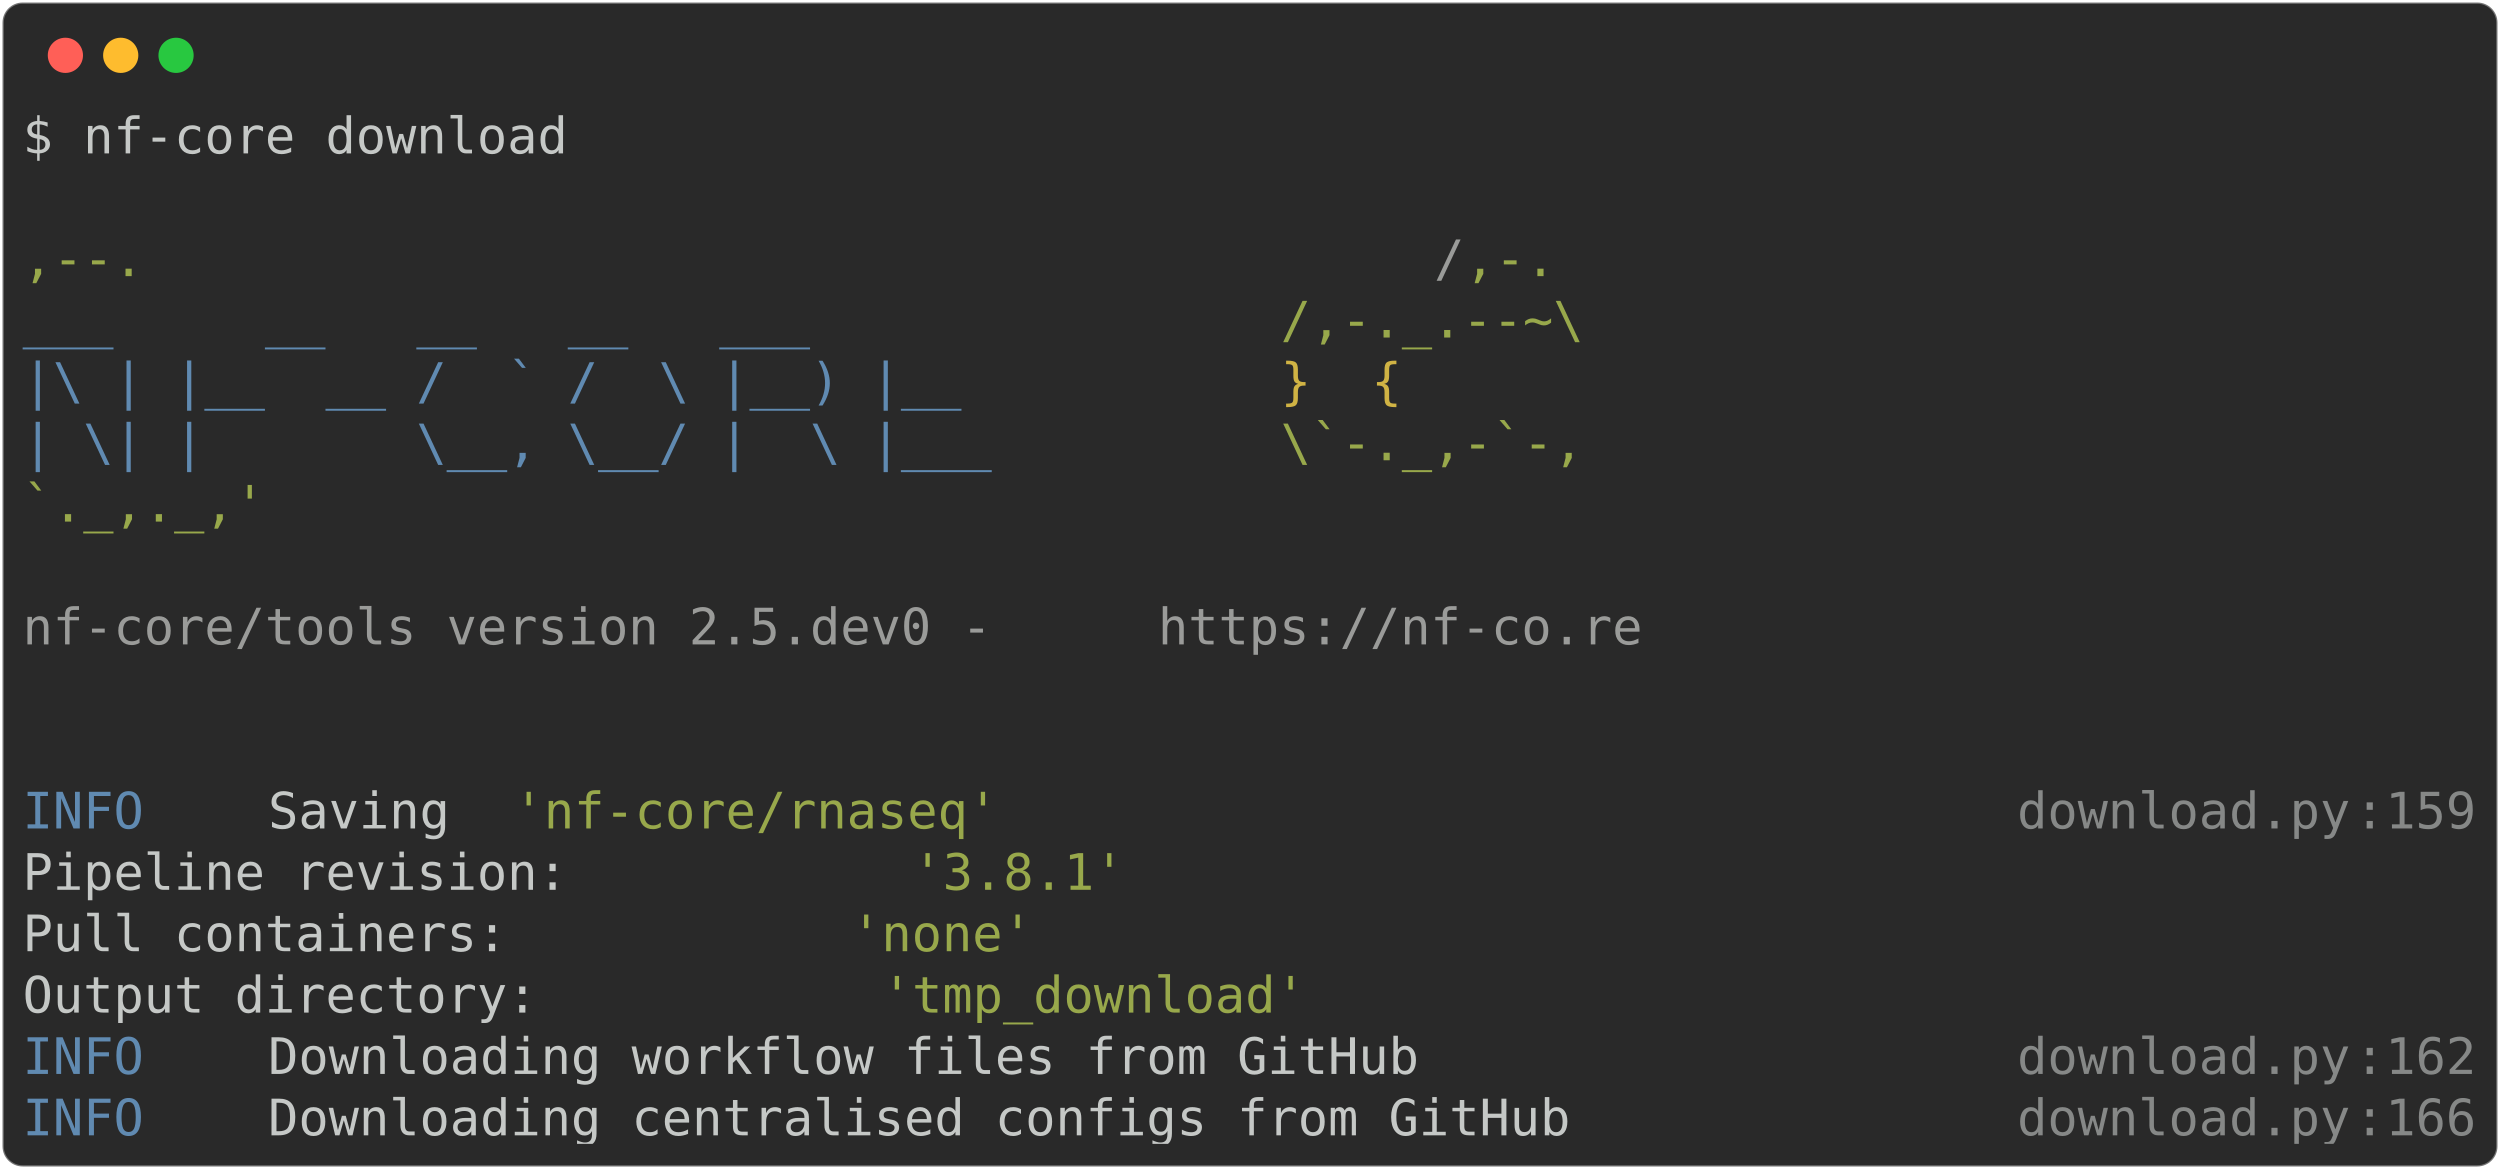
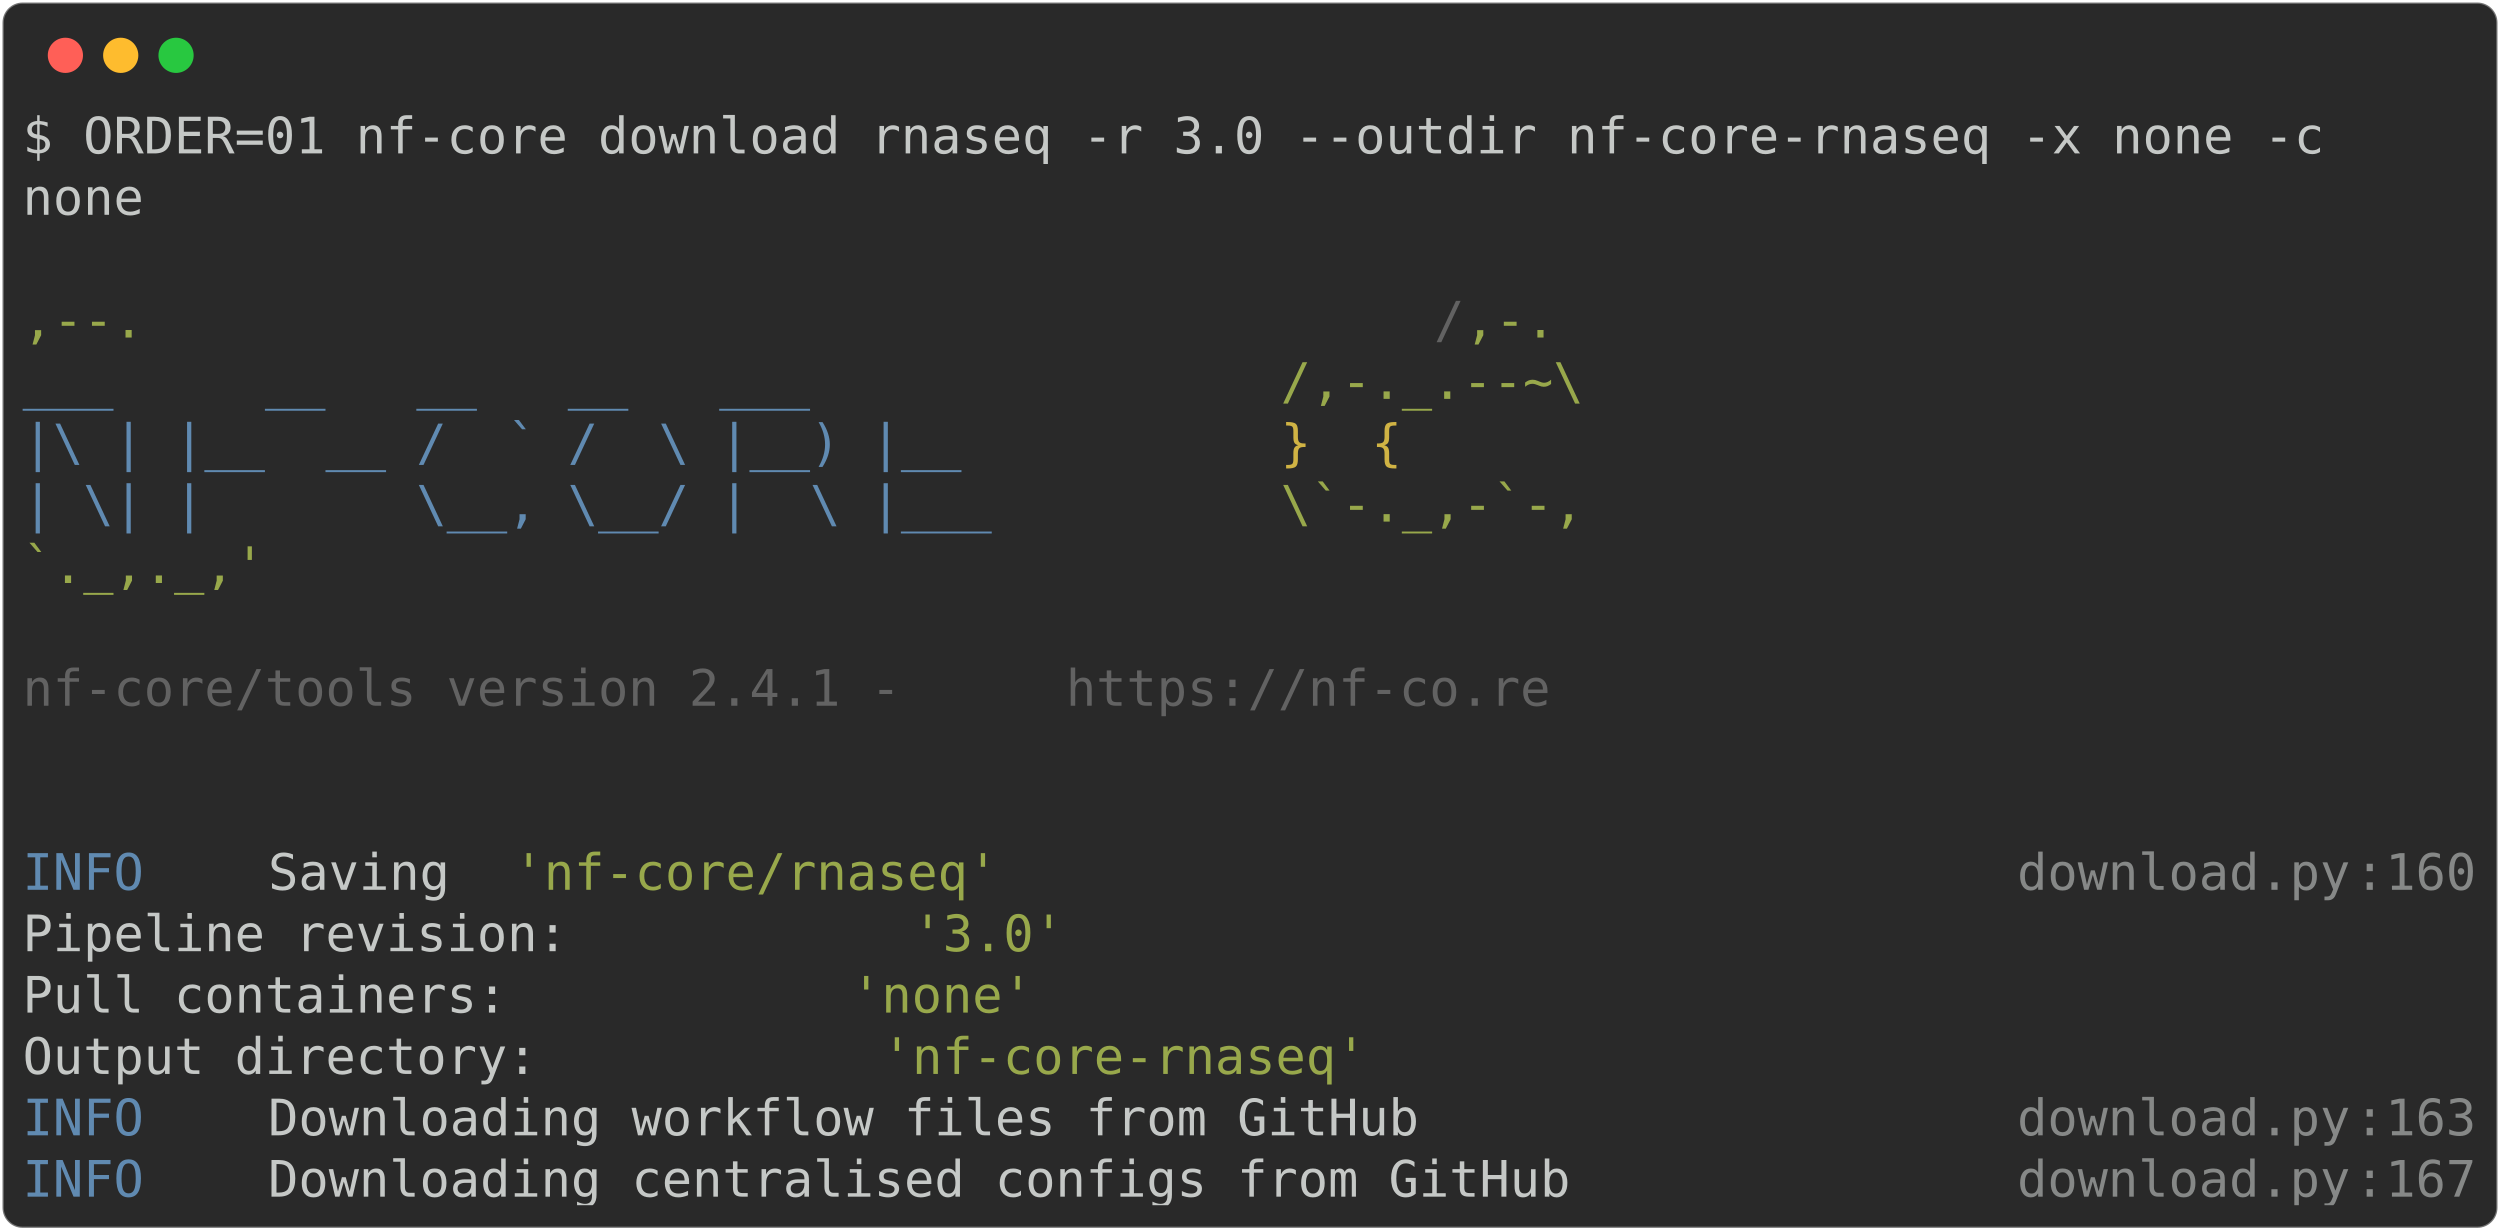
- <svg xmlns="http://www.w3.org/2000/svg" class="rich-terminal" viewBox="0 0 994 464.8">
+ <svg xmlns="http://www.w3.org/2000/svg" class="rich-terminal" viewBox="0 0 994 489.2">
  <style>

    @font-face {
        font-family: "Fira Code";
        src: local("FiraCode-Regular"),
                url("https://cdnjs.cloudflare.com/ajax/libs/firacode/6.2.0/woff2/FiraCode-Regular.woff2") format("woff2"),
                url("https://cdnjs.cloudflare.com/ajax/libs/firacode/6.2.0/woff/FiraCode-Regular.woff") format("woff");
        font-style: normal;
        font-weight: 400;
    }
    @font-face {
        font-family: "Fira Code";
        src: local("FiraCode-Bold"),
                url("https://cdnjs.cloudflare.com/ajax/libs/firacode/6.2.0/woff2/FiraCode-Bold.woff2") format("woff2"),
                url("https://cdnjs.cloudflare.com/ajax/libs/firacode/6.2.0/woff/FiraCode-Bold.woff") format("woff");
        font-style: bold;
        font-weight: 700;
    }

-     .terminal-1226423606-matrix {
+     .terminal-633917416-matrix {
        font-family: Fira Code, monospace;
        font-size: 20px;
        line-height: 24.4px;
        font-variant-east-asian: full-width;
    }

-     .terminal-1226423606-title {
+     .terminal-633917416-title {
        font-size: 18px;
        font-weight: bold;
        font-family: arial;
    }

-     .terminal-1226423606-r1 { fill: #c5c8c6 }
- .terminal-1226423606-r2 { fill: #98a84b }
- .terminal-1226423606-r3 { fill: #9a9b99 }
- .terminal-1226423606-r4 { fill: #608ab1 }
- .terminal-1226423606-r5 { fill: #d0b344 }
- .terminal-1226423606-r6 { fill: #868887 }
+     .terminal-633917416-r1 { fill: #c5c8c6 }
+ .terminal-633917416-r2 { fill: #98a84b }
+ .terminal-633917416-r3 { fill: #626262 }
+ .terminal-633917416-r4 { fill: #608ab1 }
+ .terminal-633917416-r5 { fill: #d0b344 }
+ .terminal-633917416-r6 { fill: #868887 }
    </style>
  <defs>
-     <clipPath id="terminal-1226423606-clip-terminal">
-       <rect x="0" y="0" width="975.0" height="413.8" />
+     <clipPath id="terminal-633917416-clip-terminal">
+       <rect x="0" y="0" width="975.0" height="438.2" />
    </clipPath>
-     <clipPath id="terminal-1226423606-line-0">
+     <clipPath id="terminal-633917416-line-0">
      <rect x="0" y="1.5" width="976" height="24.65" />
    </clipPath>
-     <clipPath id="terminal-1226423606-line-1">
+     <clipPath id="terminal-633917416-line-1">
      <rect x="0" y="25.9" width="976" height="24.65" />
    </clipPath>
-     <clipPath id="terminal-1226423606-line-2">
+     <clipPath id="terminal-633917416-line-2">
      <rect x="0" y="50.3" width="976" height="24.65" />
    </clipPath>
-     <clipPath id="terminal-1226423606-line-3">
+     <clipPath id="terminal-633917416-line-3">
      <rect x="0" y="74.7" width="976" height="24.65" />
    </clipPath>
-     <clipPath id="terminal-1226423606-line-4">
+     <clipPath id="terminal-633917416-line-4">
      <rect x="0" y="99.1" width="976" height="24.65" />
    </clipPath>
-     <clipPath id="terminal-1226423606-line-5">
+     <clipPath id="terminal-633917416-line-5">
      <rect x="0" y="123.5" width="976" height="24.65" />
    </clipPath>
-     <clipPath id="terminal-1226423606-line-6">
+     <clipPath id="terminal-633917416-line-6">
      <rect x="0" y="147.9" width="976" height="24.65" />
    </clipPath>
-     <clipPath id="terminal-1226423606-line-7">
+     <clipPath id="terminal-633917416-line-7">
      <rect x="0" y="172.3" width="976" height="24.65" />
    </clipPath>
-     <clipPath id="terminal-1226423606-line-8">
+     <clipPath id="terminal-633917416-line-8">
      <rect x="0" y="196.7" width="976" height="24.65" />
    </clipPath>
-     <clipPath id="terminal-1226423606-line-9">
+     <clipPath id="terminal-633917416-line-9">
      <rect x="0" y="221.1" width="976" height="24.65" />
    </clipPath>
-     <clipPath id="terminal-1226423606-line-10">
+     <clipPath id="terminal-633917416-line-10">
      <rect x="0" y="245.5" width="976" height="24.65" />
    </clipPath>
-     <clipPath id="terminal-1226423606-line-11">
+     <clipPath id="terminal-633917416-line-11">
      <rect x="0" y="269.9" width="976" height="24.65" />
    </clipPath>
-     <clipPath id="terminal-1226423606-line-12">
+     <clipPath id="terminal-633917416-line-12">
      <rect x="0" y="294.3" width="976" height="24.65" />
    </clipPath>
-     <clipPath id="terminal-1226423606-line-13">
+     <clipPath id="terminal-633917416-line-13">
      <rect x="0" y="318.7" width="976" height="24.65" />
    </clipPath>
-     <clipPath id="terminal-1226423606-line-14">
+     <clipPath id="terminal-633917416-line-14">
      <rect x="0" y="343.1" width="976" height="24.65" />
    </clipPath>
-     <clipPath id="terminal-1226423606-line-15">
+     <clipPath id="terminal-633917416-line-15">
      <rect x="0" y="367.5" width="976" height="24.65" />
    </clipPath>
+     <clipPath id="terminal-633917416-line-16">
+       <rect x="0" y="391.9" width="976" height="24.65" />
+     </clipPath>
  </defs>
-   <rect fill="#292929" stroke="rgba(255,255,255,0.35)" stroke-width="1" x="1" y="1" width="992" height="462.8" rx="8" />
+   <rect fill="#292929" stroke="rgba(255,255,255,0.35)" stroke-width="1" x="1" y="1" width="992" height="487.2" rx="8" />
  <g transform="translate(26,22)">
    <circle cx="0" cy="0" r="7" fill="#ff5f57" />
    <circle cx="22" cy="0" r="7" fill="#febc2e" />
    <circle cx="44" cy="0" r="7" fill="#28c840" />
  </g>
-   <g transform="translate(9, 41)" clip-path="url(#terminal-1226423606-clip-terminal)">
-     <g class="terminal-1226423606-matrix">
-       <text class="terminal-1226423606-r1" x="0" y="20" textLength="219.6" clip-path="url(#terminal-1226423606-line-0)">$ nf-core download</text>
-       <text class="terminal-1226423606-r1" x="976" y="20" textLength="12.2" clip-path="url(#terminal-1226423606-line-0)">
+   <g transform="translate(9, 41)" clip-path="url(#terminal-633917416-clip-terminal)">
+     <g class="terminal-633917416-matrix">
+       <text class="terminal-633917416-r1" x="0" y="20" textLength="939.4" clip-path="url(#terminal-633917416-line-0)">$ ORDER=01 nf-core download rnaseq -r 3.0 --outdir nf-core-rnaseq -x none -c </text>
+       <text class="terminal-633917416-r1" x="976" y="20" textLength="12.2" clip-path="url(#terminal-633917416-line-0)">
</text>
-       <text class="terminal-1226423606-r1" x="976" y="44.4" textLength="12.2" clip-path="url(#terminal-1226423606-line-1)">
+       <text class="terminal-633917416-r1" x="0" y="44.4" textLength="48.8" clip-path="url(#terminal-633917416-line-1)">none</text>
+       <text class="terminal-633917416-r1" x="976" y="44.4" textLength="12.2" clip-path="url(#terminal-633917416-line-1)">
</text>
-       <text class="terminal-1226423606-r2" x="0" y="68.8" textLength="561.2" clip-path="url(#terminal-1226423606-line-2)">                                          ,--.</text>
-       <text class="terminal-1226423606-r3" x="561.2" y="68.8" textLength="12.2" clip-path="url(#terminal-1226423606-line-2)">/</text>
-       <text class="terminal-1226423606-r2" x="573.4" y="68.8" textLength="36.6" clip-path="url(#terminal-1226423606-line-2)">,-.</text>
-       <text class="terminal-1226423606-r1" x="976" y="68.8" textLength="12.2" clip-path="url(#terminal-1226423606-line-2)">
+       <text class="terminal-633917416-r1" x="976" y="68.8" textLength="12.2" clip-path="url(#terminal-633917416-line-2)">
</text>
-       <text class="terminal-1226423606-r4" x="0" y="93.2" textLength="500.2" clip-path="url(#terminal-1226423606-line-3)">          ___     __   __   __   ___     </text>
-       <text class="terminal-1226423606-r2" x="500.2" y="93.2" textLength="122" clip-path="url(#terminal-1226423606-line-3)">/,-._.--~\</text>
-       <text class="terminal-1226423606-r1" x="976" y="93.2" textLength="12.2" clip-path="url(#terminal-1226423606-line-3)">
+       <text class="terminal-633917416-r2" x="0" y="93.2" textLength="561.2" clip-path="url(#terminal-633917416-line-3)">                                          ,--.</text>
+       <text class="terminal-633917416-r3" x="561.2" y="93.2" textLength="12.2" clip-path="url(#terminal-633917416-line-3)">/</text>
+       <text class="terminal-633917416-r2" x="573.4" y="93.2" textLength="36.6" clip-path="url(#terminal-633917416-line-3)">,-.</text>
+       <text class="terminal-633917416-r1" x="976" y="93.2" textLength="12.2" clip-path="url(#terminal-633917416-line-3)">
</text>
-       <text class="terminal-1226423606-r4" x="0" y="117.6" textLength="500.2" clip-path="url(#terminal-1226423606-line-4)">    |\ | |__  __ /  ` /  \ |__) |__      </text>
-       <text class="terminal-1226423606-r5" x="500.2" y="117.6" textLength="85.4" clip-path="url(#terminal-1226423606-line-4)">   }  {</text>
-       <text class="terminal-1226423606-r1" x="976" y="117.6" textLength="12.2" clip-path="url(#terminal-1226423606-line-4)">
+       <text class="terminal-633917416-r4" x="0" y="117.6" textLength="500.2" clip-path="url(#terminal-633917416-line-4)">          ___     __   __   __   ___     </text>
+       <text class="terminal-633917416-r2" x="500.2" y="117.6" textLength="122" clip-path="url(#terminal-633917416-line-4)">/,-._.--~\</text>
+       <text class="terminal-633917416-r1" x="976" y="117.6" textLength="12.2" clip-path="url(#terminal-633917416-line-4)">
</text>
-       <text class="terminal-1226423606-r4" x="0" y="142" textLength="500.2" clip-path="url(#terminal-1226423606-line-5)">    | \| |       \__, \__/ |  \ |___     </text>
-       <text class="terminal-1226423606-r2" x="500.2" y="142" textLength="122" clip-path="url(#terminal-1226423606-line-5)">\`-._,-`-,</text>
-       <text class="terminal-1226423606-r1" x="976" y="142" textLength="12.2" clip-path="url(#terminal-1226423606-line-5)">
+       <text class="terminal-633917416-r4" x="0" y="142" textLength="500.2" clip-path="url(#terminal-633917416-line-5)">    |\ | |__  __ /  ` /  \ |__) |__      </text>
+       <text class="terminal-633917416-r5" x="500.2" y="142" textLength="85.4" clip-path="url(#terminal-633917416-line-5)">   }  {</text>
+       <text class="terminal-633917416-r1" x="976" y="142" textLength="12.2" clip-path="url(#terminal-633917416-line-5)">
</text>
-       <text class="terminal-1226423606-r2" x="0" y="166.4" textLength="610" clip-path="url(#terminal-1226423606-line-6)">                                          `._,._,'</text>
-       <text class="terminal-1226423606-r1" x="976" y="166.4" textLength="12.2" clip-path="url(#terminal-1226423606-line-6)">
+       <text class="terminal-633917416-r4" x="0" y="166.4" textLength="500.2" clip-path="url(#terminal-633917416-line-6)">    | \| |       \__, \__/ |  \ |___     </text>
+       <text class="terminal-633917416-r2" x="500.2" y="166.4" textLength="122" clip-path="url(#terminal-633917416-line-6)">\`-._,-`-,</text>
+       <text class="terminal-633917416-r1" x="976" y="166.4" textLength="12.2" clip-path="url(#terminal-633917416-line-6)">
</text>
-       <text class="terminal-1226423606-r1" x="976" y="190.8" textLength="12.2" clip-path="url(#terminal-1226423606-line-7)">
+       <text class="terminal-633917416-r2" x="0" y="190.8" textLength="610" clip-path="url(#terminal-633917416-line-7)">                                          `._,._,'</text>
+       <text class="terminal-633917416-r1" x="976" y="190.8" textLength="12.2" clip-path="url(#terminal-633917416-line-7)">
</text>
-       <text class="terminal-1226423606-r3" x="0" y="215.2" textLength="451.4" clip-path="url(#terminal-1226423606-line-8)">    nf-core/tools version 2.5.dev0 - </text>
-       <text class="terminal-1226423606-r3" x="451.4" y="215.2" textLength="195.2" clip-path="url(#terminal-1226423606-line-8)">https://nf-co.re</text>
-       <text class="terminal-1226423606-r1" x="976" y="215.2" textLength="12.2" clip-path="url(#terminal-1226423606-line-8)">
+       <text class="terminal-633917416-r1" x="976" y="215.2" textLength="12.2" clip-path="url(#terminal-633917416-line-8)">
</text>
-       <text class="terminal-1226423606-r1" x="976" y="239.6" textLength="12.2" clip-path="url(#terminal-1226423606-line-9)">
+       <text class="terminal-633917416-r3" x="0" y="239.6" textLength="414.8" clip-path="url(#terminal-633917416-line-9)">    nf-core/tools version 2.4.1 - </text>
+       <text class="terminal-633917416-r3" x="414.8" y="239.6" textLength="195.2" clip-path="url(#terminal-633917416-line-9)">https://nf-co.re</text>
+       <text class="terminal-633917416-r1" x="976" y="239.6" textLength="12.2" clip-path="url(#terminal-633917416-line-9)">
</text>
-       <text class="terminal-1226423606-r1" x="976" y="264" textLength="12.2" clip-path="url(#terminal-1226423606-line-10)">
+       <text class="terminal-633917416-r1" x="976" y="264" textLength="12.2" clip-path="url(#terminal-633917416-line-10)">
</text>
-       <text class="terminal-1226423606-r4" x="0" y="288.4" textLength="97.6" clip-path="url(#terminal-1226423606-line-11)">INFO    </text>
-       <text class="terminal-1226423606-r1" x="97.6" y="288.4" textLength="97.6" clip-path="url(#terminal-1226423606-line-11)"> Saving </text>
-       <text class="terminal-1226423606-r2" x="195.2" y="288.4" textLength="195.2" clip-path="url(#terminal-1226423606-line-11)">'nf-core/rnaseq'</text>
-       <text class="terminal-1226423606-r6" x="793" y="288.4" textLength="134.2" clip-path="url(#terminal-1226423606-line-11)">download.py</text>
-       <text class="terminal-1226423606-r6" x="927.2" y="288.4" textLength="12.2" clip-path="url(#terminal-1226423606-line-11)">:</text>
-       <text class="terminal-1226423606-r6" x="939.4" y="288.4" textLength="36.6" clip-path="url(#terminal-1226423606-line-11)">159</text>
-       <text class="terminal-1226423606-r1" x="976" y="288.4" textLength="12.2" clip-path="url(#terminal-1226423606-line-11)">
+       <text class="terminal-633917416-r1" x="976" y="288.4" textLength="12.2" clip-path="url(#terminal-633917416-line-11)">
</text>
-       <text class="terminal-1226423606-r1" x="0" y="312.8" textLength="353.8" clip-path="url(#terminal-1226423606-line-12)">          Pipeline revision: </text>
-       <text class="terminal-1226423606-r2" x="353.8" y="312.8" textLength="85.4" clip-path="url(#terminal-1226423606-line-12)">'3.8.1'</text>
-       <text class="terminal-1226423606-r1" x="976" y="312.8" textLength="12.2" clip-path="url(#terminal-1226423606-line-12)">
+       <text class="terminal-633917416-r4" x="0" y="312.8" textLength="97.6" clip-path="url(#terminal-633917416-line-12)">INFO    </text>
+       <text class="terminal-633917416-r1" x="97.6" y="312.8" textLength="97.6" clip-path="url(#terminal-633917416-line-12)"> Saving </text>
+       <text class="terminal-633917416-r2" x="195.2" y="312.8" textLength="195.2" clip-path="url(#terminal-633917416-line-12)">'nf-core/rnaseq'</text>
+       <text class="terminal-633917416-r6" x="793" y="312.8" textLength="134.2" clip-path="url(#terminal-633917416-line-12)">download.py</text>
+       <text class="terminal-633917416-r6" x="927.2" y="312.8" textLength="12.2" clip-path="url(#terminal-633917416-line-12)">:</text>
+       <text class="terminal-633917416-r6" x="939.4" y="312.8" textLength="36.6" clip-path="url(#terminal-633917416-line-12)">160</text>
+       <text class="terminal-633917416-r1" x="976" y="312.8" textLength="12.2" clip-path="url(#terminal-633917416-line-12)">
</text>
-       <text class="terminal-1226423606-r1" x="0" y="337.2" textLength="329.4" clip-path="url(#terminal-1226423606-line-13)">          Pull containers: </text>
-       <text class="terminal-1226423606-r2" x="329.4" y="337.2" textLength="73.2" clip-path="url(#terminal-1226423606-line-13)">'none'</text>
-       <text class="terminal-1226423606-r1" x="976" y="337.2" textLength="12.2" clip-path="url(#terminal-1226423606-line-13)">
+       <text class="terminal-633917416-r1" x="0" y="337.2" textLength="353.8" clip-path="url(#terminal-633917416-line-13)">          Pipeline revision: </text>
+       <text class="terminal-633917416-r2" x="353.8" y="337.2" textLength="61" clip-path="url(#terminal-633917416-line-13)">'3.0'</text>
+       <text class="terminal-633917416-r1" x="976" y="337.2" textLength="12.2" clip-path="url(#terminal-633917416-line-13)">
</text>
-       <text class="terminal-1226423606-r1" x="0" y="361.6" textLength="341.6" clip-path="url(#terminal-1226423606-line-14)">          Output directory: </text>
-       <text class="terminal-1226423606-r2" x="341.6" y="361.6" textLength="170.8" clip-path="url(#terminal-1226423606-line-14)">'tmp_download'</text>
-       <text class="terminal-1226423606-r1" x="976" y="361.6" textLength="12.2" clip-path="url(#terminal-1226423606-line-14)">
+       <text class="terminal-633917416-r1" x="0" y="361.6" textLength="329.4" clip-path="url(#terminal-633917416-line-14)">          Pull containers: </text>
+       <text class="terminal-633917416-r2" x="329.4" y="361.6" textLength="73.2" clip-path="url(#terminal-633917416-line-14)">'none'</text>
+       <text class="terminal-633917416-r1" x="976" y="361.6" textLength="12.2" clip-path="url(#terminal-633917416-line-14)">
</text>
-       <text class="terminal-1226423606-r4" x="0" y="386" textLength="97.6" clip-path="url(#terminal-1226423606-line-15)">INFO    </text>
-       <text class="terminal-1226423606-r1" x="97.6" y="386" textLength="695.4" clip-path="url(#terminal-1226423606-line-15)"> Downloading workflow files from GitHub                  </text>
-       <text class="terminal-1226423606-r6" x="793" y="386" textLength="134.2" clip-path="url(#terminal-1226423606-line-15)">download.py</text>
-       <text class="terminal-1226423606-r6" x="927.2" y="386" textLength="12.2" clip-path="url(#terminal-1226423606-line-15)">:</text>
-       <text class="terminal-1226423606-r6" x="939.4" y="386" textLength="36.6" clip-path="url(#terminal-1226423606-line-15)">162</text>
-       <text class="terminal-1226423606-r1" x="976" y="386" textLength="12.2" clip-path="url(#terminal-1226423606-line-15)">
+       <text class="terminal-633917416-r1" x="0" y="386" textLength="341.6" clip-path="url(#terminal-633917416-line-15)">          Output directory: </text>
+       <text class="terminal-633917416-r2" x="341.6" y="386" textLength="195.2" clip-path="url(#terminal-633917416-line-15)">'nf-core-rnaseq'</text>
+       <text class="terminal-633917416-r1" x="976" y="386" textLength="12.2" clip-path="url(#terminal-633917416-line-15)">
</text>
-       <text class="terminal-1226423606-r4" x="0" y="410.4" textLength="97.6" clip-path="url(#terminal-1226423606-line-16)">INFO    </text>
-       <text class="terminal-1226423606-r1" x="97.6" y="410.4" textLength="695.4" clip-path="url(#terminal-1226423606-line-16)"> Downloading centralised configs from GitHub             </text>
-       <text class="terminal-1226423606-r6" x="793" y="410.4" textLength="134.2" clip-path="url(#terminal-1226423606-line-16)">download.py</text>
-       <text class="terminal-1226423606-r6" x="927.2" y="410.4" textLength="12.2" clip-path="url(#terminal-1226423606-line-16)">:</text>
-       <text class="terminal-1226423606-r6" x="939.4" y="410.4" textLength="36.6" clip-path="url(#terminal-1226423606-line-16)">166</text>
-       <text class="terminal-1226423606-r1" x="976" y="410.4" textLength="12.2" clip-path="url(#terminal-1226423606-line-16)">
+       <text class="terminal-633917416-r4" x="0" y="410.4" textLength="97.6" clip-path="url(#terminal-633917416-line-16)">INFO    </text>
+       <text class="terminal-633917416-r1" x="97.6" y="410.4" textLength="695.4" clip-path="url(#terminal-633917416-line-16)"> Downloading workflow files from GitHub                  </text>
+       <text class="terminal-633917416-r6" x="793" y="410.4" textLength="134.2" clip-path="url(#terminal-633917416-line-16)">download.py</text>
+       <text class="terminal-633917416-r6" x="927.2" y="410.4" textLength="12.2" clip-path="url(#terminal-633917416-line-16)">:</text>
+       <text class="terminal-633917416-r6" x="939.4" y="410.4" textLength="36.6" clip-path="url(#terminal-633917416-line-16)">163</text>
+       <text class="terminal-633917416-r1" x="976" y="410.4" textLength="12.2" clip-path="url(#terminal-633917416-line-16)">
+ </text>
+       <text class="terminal-633917416-r4" x="0" y="434.8" textLength="97.6" clip-path="url(#terminal-633917416-line-17)">INFO    </text>
+       <text class="terminal-633917416-r1" x="97.6" y="434.8" textLength="695.4" clip-path="url(#terminal-633917416-line-17)"> Downloading centralised configs from GitHub             </text>
+       <text class="terminal-633917416-r6" x="793" y="434.8" textLength="134.2" clip-path="url(#terminal-633917416-line-17)">download.py</text>
+       <text class="terminal-633917416-r6" x="927.2" y="434.8" textLength="12.2" clip-path="url(#terminal-633917416-line-17)">:</text>
+       <text class="terminal-633917416-r6" x="939.4" y="434.8" textLength="36.6" clip-path="url(#terminal-633917416-line-17)">167</text>
+       <text class="terminal-633917416-r1" x="976" y="434.8" textLength="12.2" clip-path="url(#terminal-633917416-line-17)">
</text>
    </g>
  </g>
</svg>
